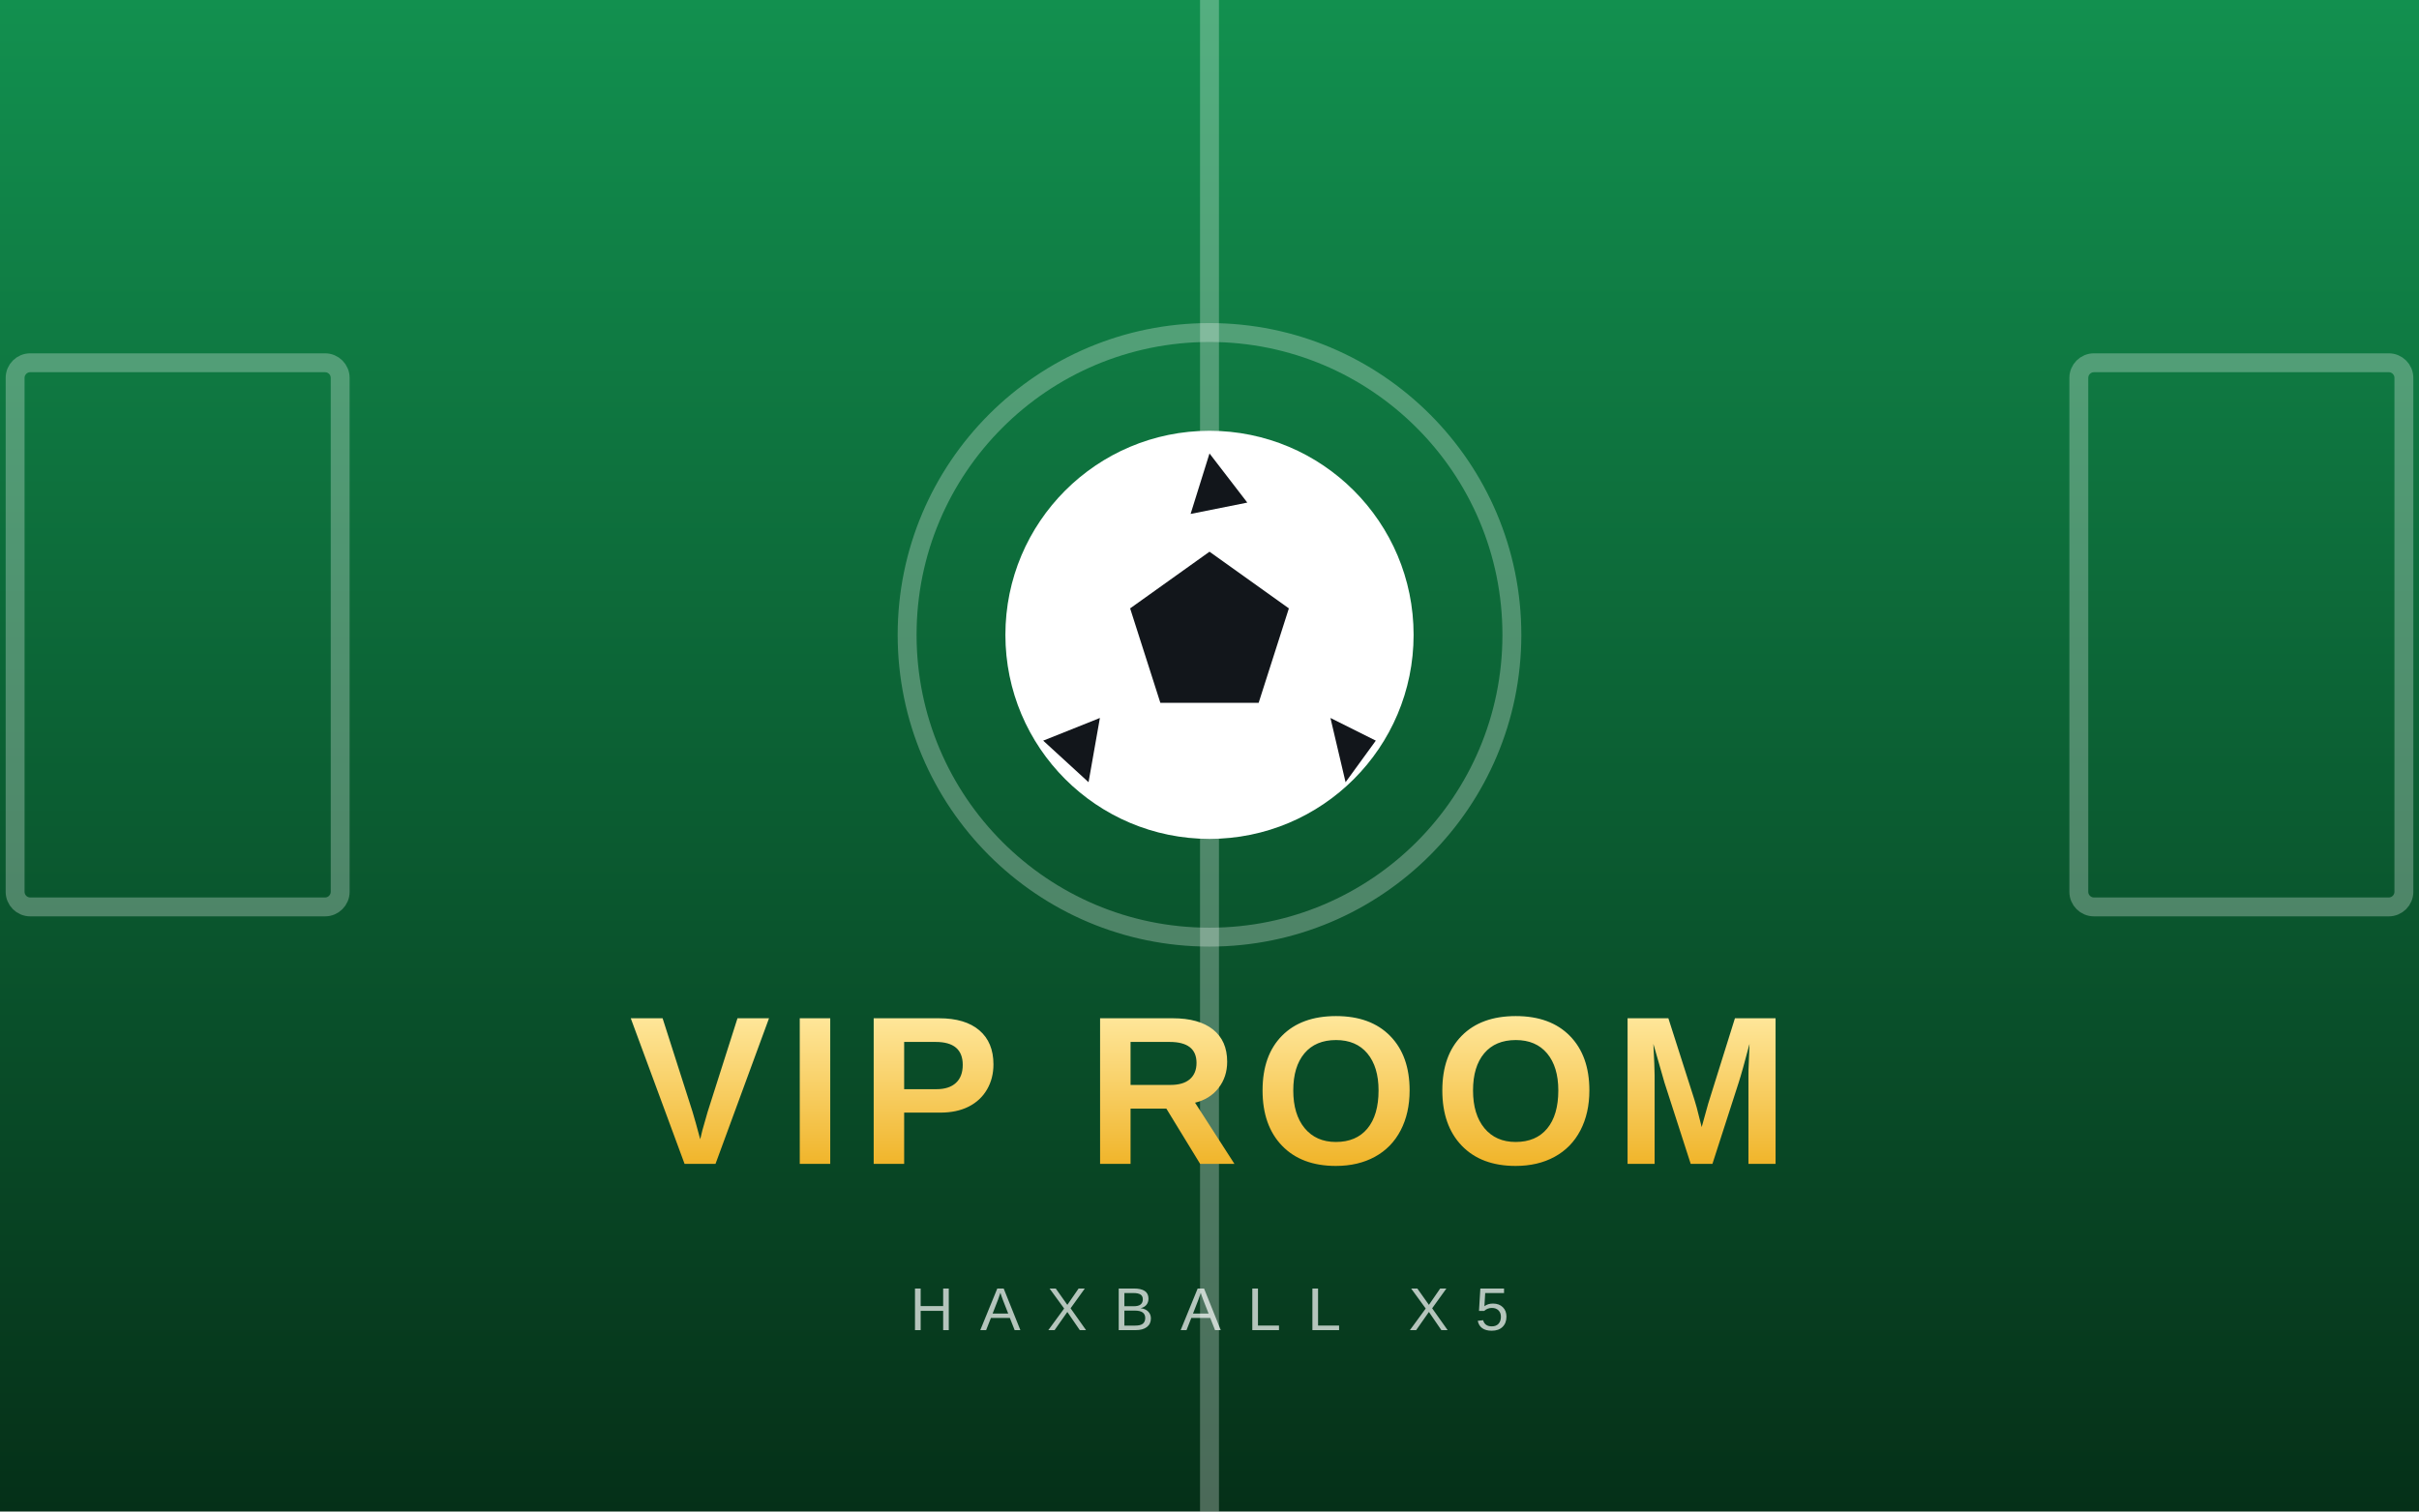
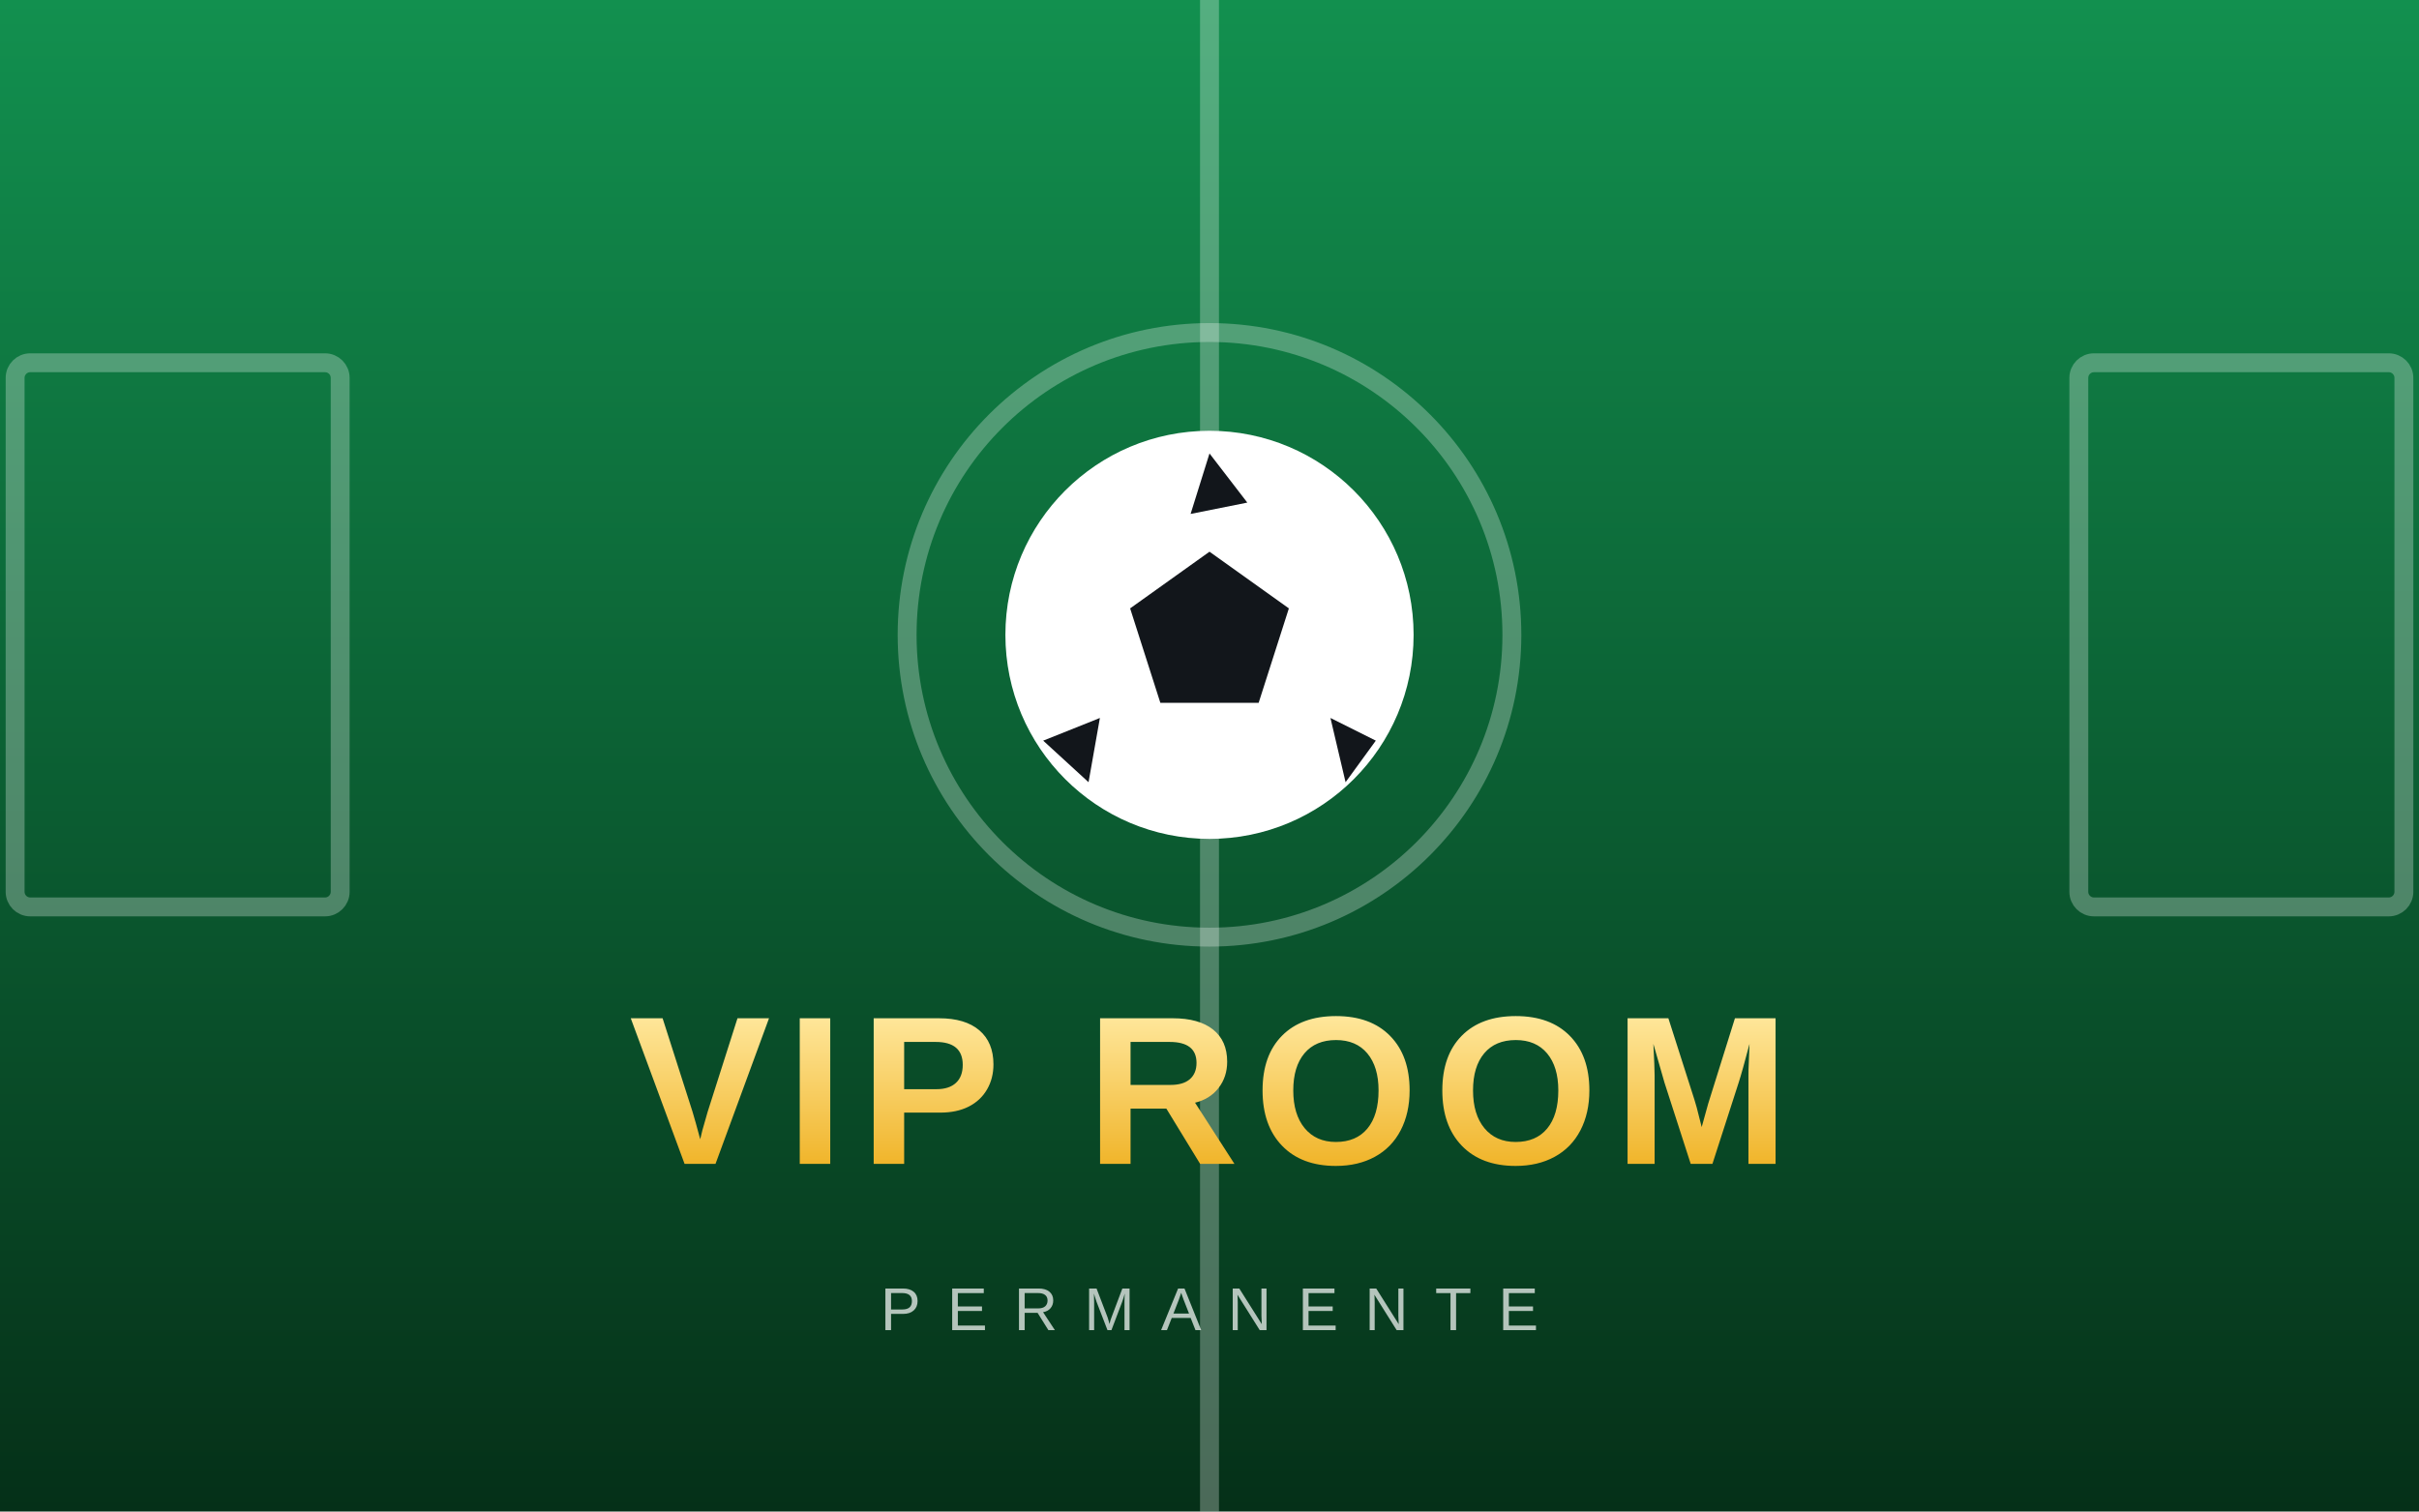
<svg xmlns="http://www.w3.org/2000/svg" viewBox="0 0 640 400" width="640" height="400" role="img" aria-label="VIP Haxball Room">
  <defs>
    <linearGradient id="hbg" x1="0" y1="0" x2="0" y2="1">
      <stop offset="0%" stop-color="#12904F" />
      <stop offset="100%" stop-color="#053018" />
    </linearGradient>
    <linearGradient id="hgold" x1="0" y1="0" x2="0" y2="1">
      <stop offset="0%" stop-color="#FFE79B" />
      <stop offset="100%" stop-color="#F0B429" />
    </linearGradient>
  </defs>
  <rect width="640" height="400" fill="url(#hbg)" />
  <g stroke="#ffffff" stroke-opacity=".28" stroke-width="5" fill="none">
    <line x1="320" y1="0" x2="320" y2="400" />
    <circle cx="320" cy="168" r="80" />
    <rect x="4" y="96" width="86" height="144" rx="4" />
    <rect x="550" y="96" width="86" height="144" rx="4" />
  </g>
  <circle cx="320" cy="168" r="54" fill="#ffffff" />
  <polygon points="320,146 341,161 333,186 307,186 299,161" fill="#12161B" />
  <polygon points="320,120 330,133 315,136" fill="#12161B" />
  <polygon points="276,196 291,190 288,207" fill="#12161B" />
  <polygon points="364,196 352,190 356,207" fill="#12161B" />
  <text x="320" y="308" text-anchor="middle" font-family="Arial Black, Arial, sans-serif" font-size="56" font-weight="900" fill="url(#hgold)" letter-spacing="4">VIP ROOM</text>
-   <text x="320" y="352" text-anchor="middle" font-family="Arial, Helvetica, sans-serif" font-size="16" fill="#ffffff" fill-opacity=".7" letter-spacing="7">HAXBALL X5</text>
+   <text x="320" y="352" text-anchor="middle" font-family="Arial, Helvetica, sans-serif" font-size="16" fill="#ffffff" fill-opacity=".7" letter-spacing="7">PERMANENTE</text>
</svg>
